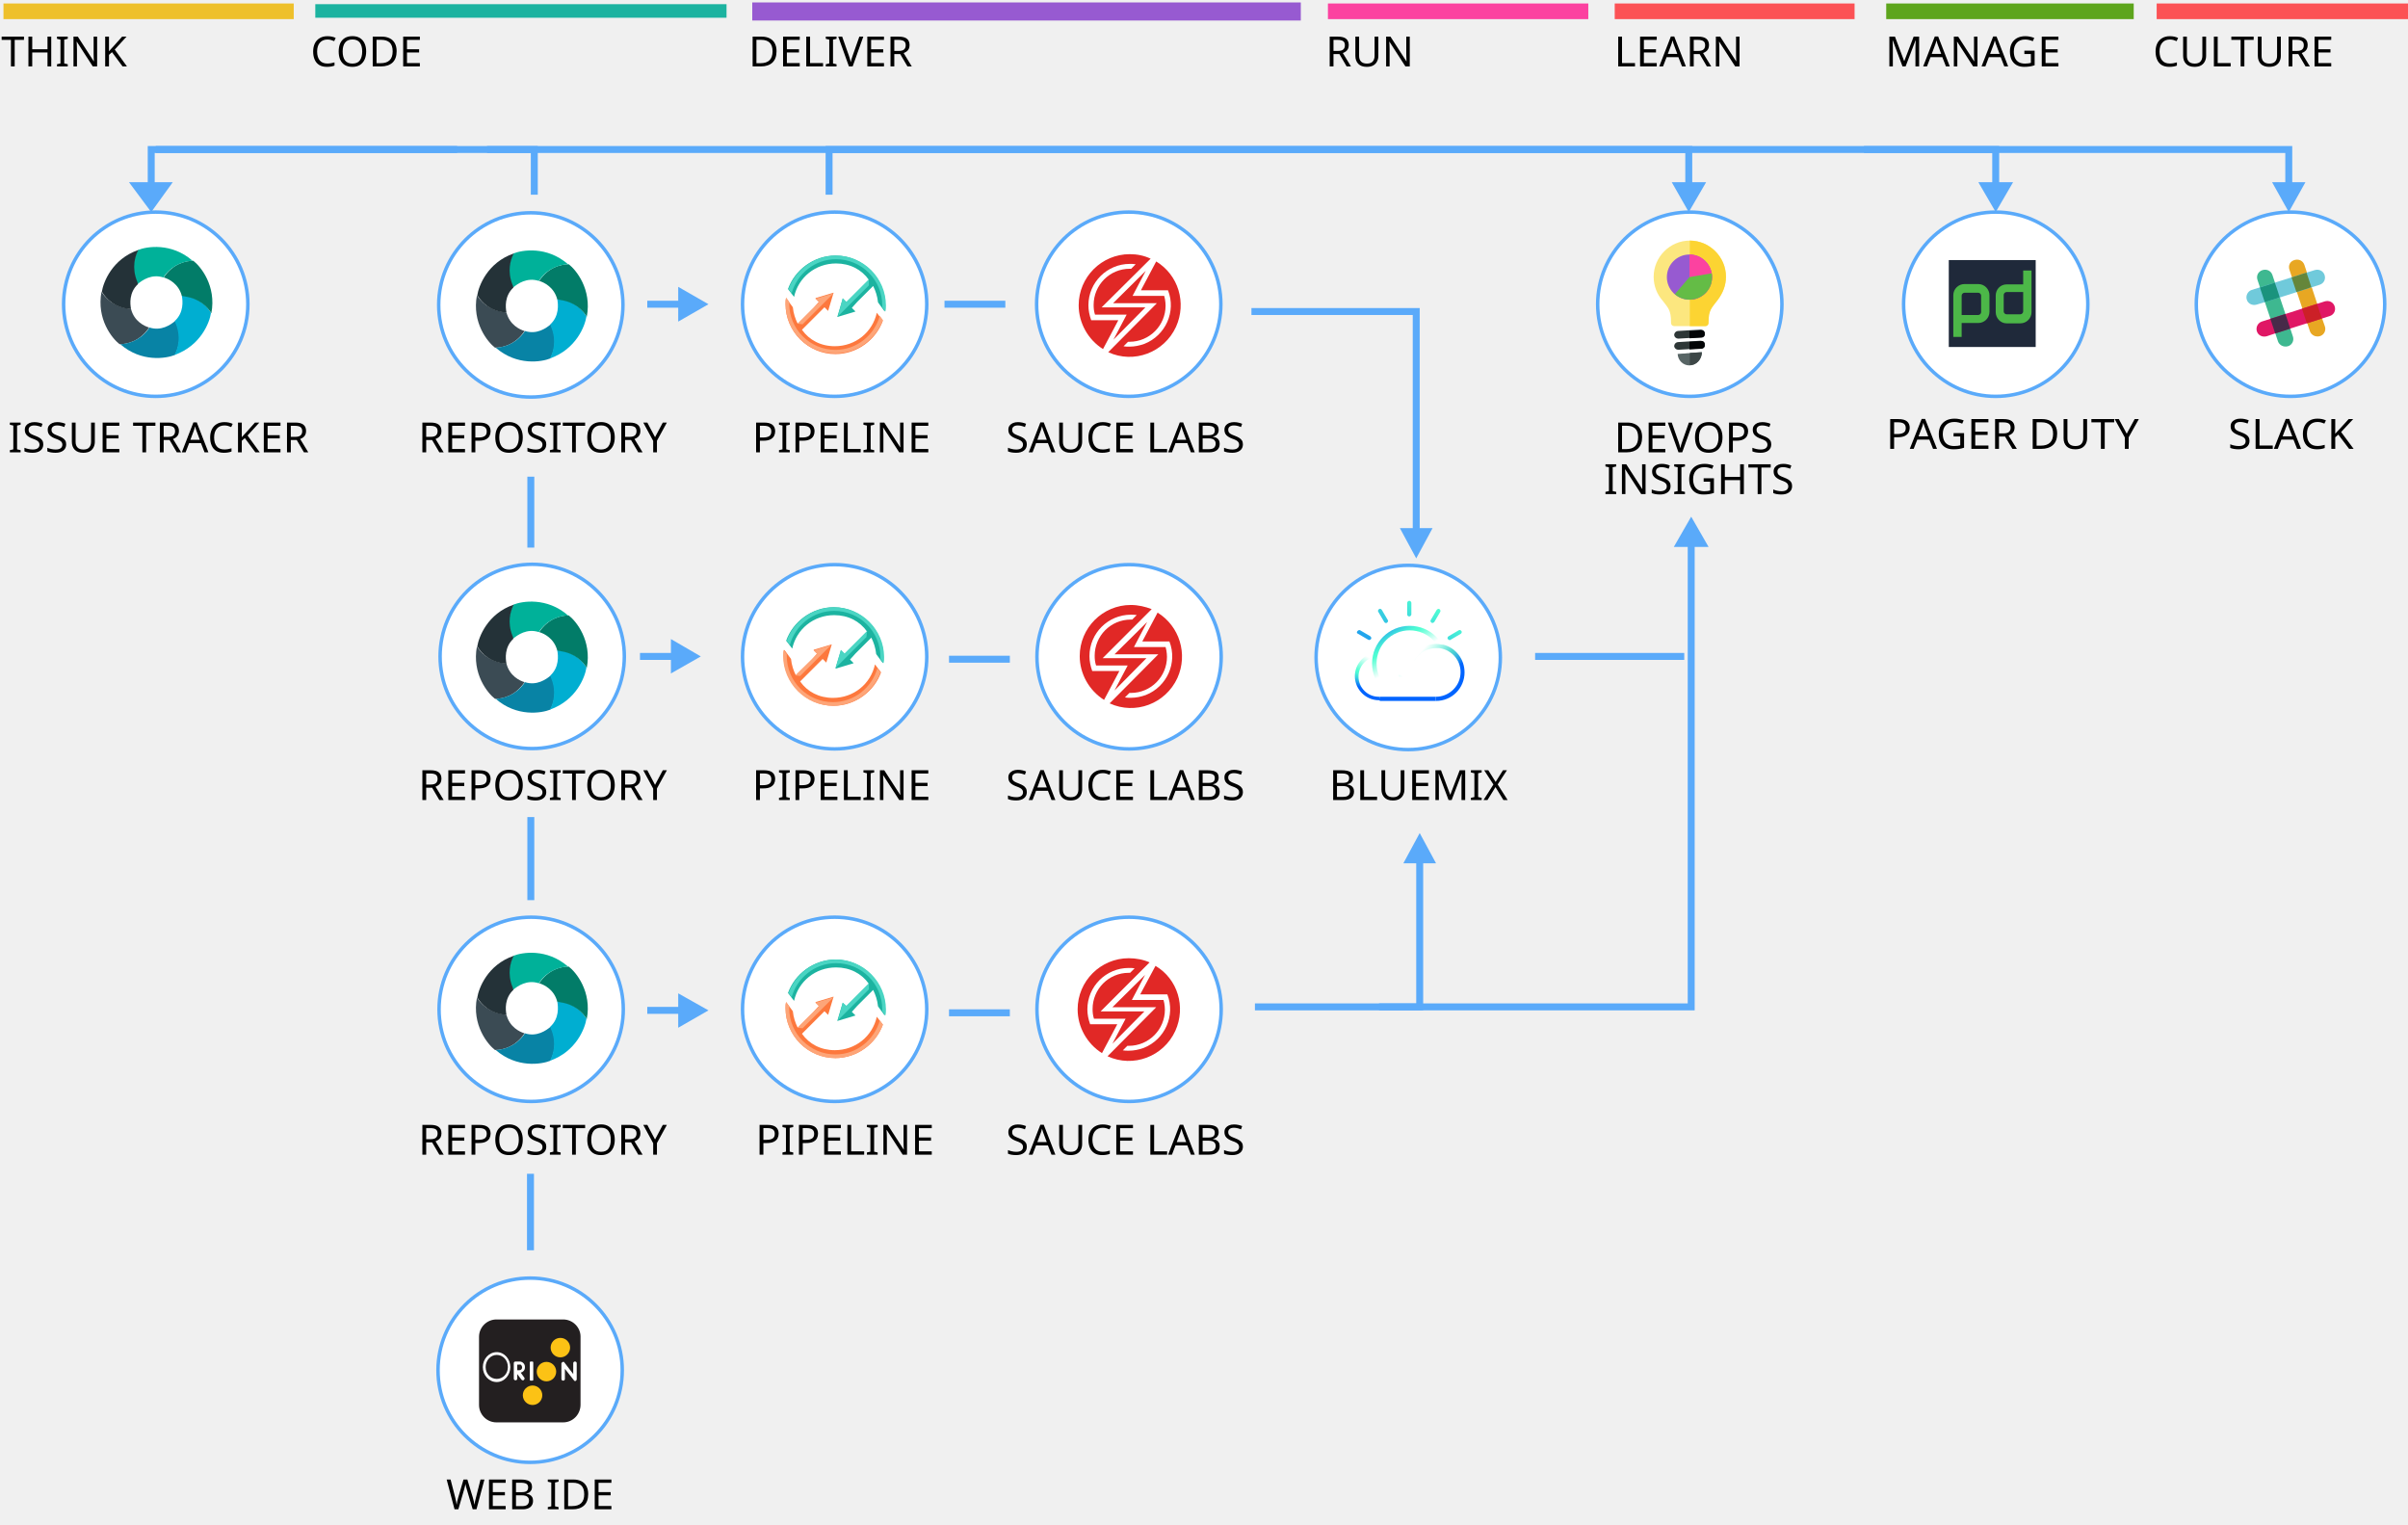
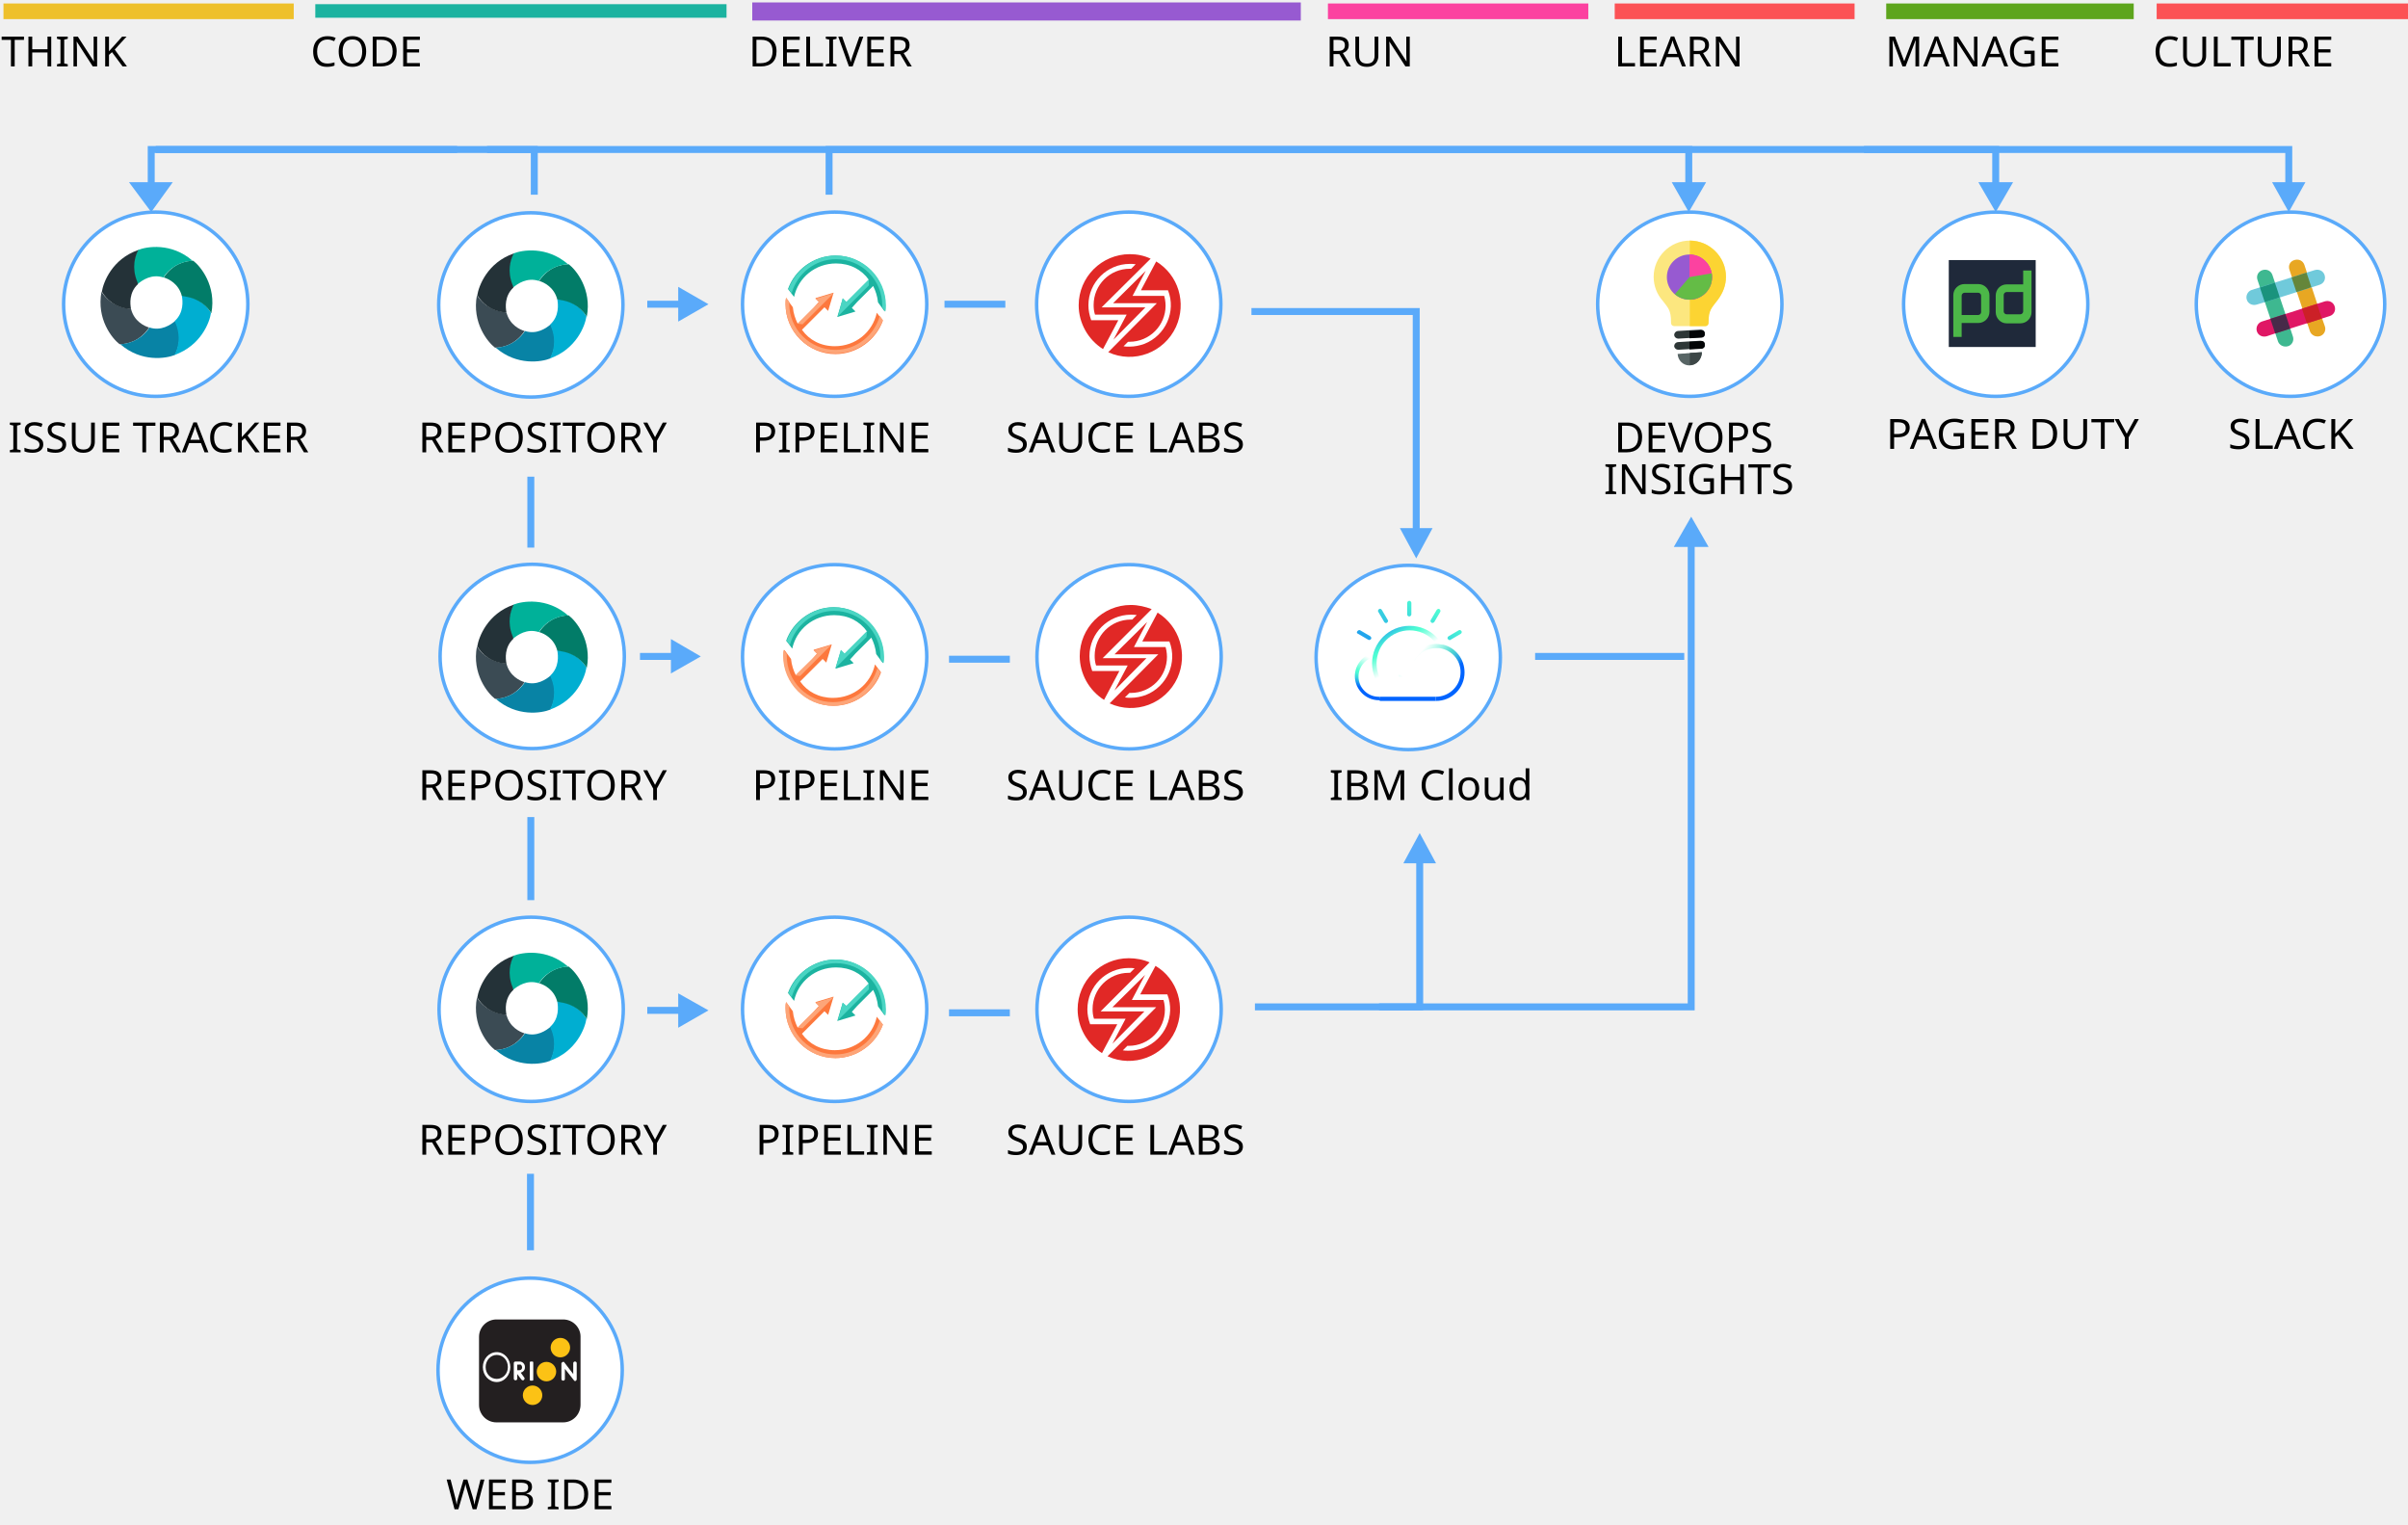
<svg xmlns="http://www.w3.org/2000/svg" version="1.1" id="Layer_1" x="0px" y="0px" viewBox="120 536.2 692.7 438.6" style="enable-background:new 120 536.2 692.7 438.6;" xml:space="preserve">
  <style type="text/css">
	.st0{fill:none;}
	.st1{fill:#FFFFFF;stroke:#5AAAFA;stroke-miterlimit:10;}
	.st2{fill:#231F20;}
	.st3{fill:#FCC215;}
	.st4{fill:#FFFFFF;}
	.st5{fill:#EEC02B;}
	.st6{fill:#1CB3A0;}
	.st7{fill:#975AD1;}
	.st8{fill:#FC42A0;}
	.st9{fill:none;stroke:#5AAAFA;stroke-width:2;stroke-miterlimit:10;}
	.st10{fill:#5AAAFA;}
	.st11{fill:#FD783D;}
	.st12{fill:#FDA578;}
	.st13{fill:#4AD5C3;}
	.st14{fill:#5DA51C;}
	.st15{fill:#FC5255;}
	.st16{fill:#E12826;}
	.st17{fill:#E8A723;}
	.st18{fill:#3EB890;}
	.st19{fill:#E01765;}
	.st20{fill:#472A49;}
	.st21{fill:#CC2027;}
	.st22{fill:#70CADB;}
	.st23{fill:#1A937D;}
	.st24{fill:#65863A;}
	.st25{fill:#1F293A;}
	.st26{fill:#4CB748;}
	.st27{fill:#2E3737;}
	.st28{fill:#586565;}
	.st29{fill:#FCE77F;}
	.st30{fill:#FCD432;}
	.st31{fill:#030506;}
	.st32{fill:#3D4747;}
	.st33{fill:#64BC46;}
	.st34{font-family:'Arial-BoldMT';}
	.st35{font-size:12px;}
	.st36{fill:#3B4B54;}
	.st37{fill:#0883A5;}
	.st38{fill:#00AED1;}
	.st39{fill:#027C68;}
	.st40{fill:#00B199;}
	.st41{fill:#243238;}
	.st42{fill:url(#SVGID_1_);}
	.st43{fill:url(#SVGID_2_);}
	.st44{fill:#0064FF;}
	.st45{fill:url(#SVGID_3_);}
	.st46{fill:url(#SVGID_4_);}
	.st47{fill:url(#SVGID_5_);}
	.st48{fill:url(#SVGID_6_);}
	.st49{fill:url(#SVGID_7_);}
	.st50{fill:url(#SVGID_8_);}
</style>
  <g>
    <rect id="canvas_background" x="120" y="536.2" class="st0" width="582" height="402" />
  </g>
  <g id="svg_1">
    <circle id="svg_2" class="st1" cx="272.5" cy="930.3" r="26.5" />
    <path id="XMLID_17_" class="st2" d="M282,945.3h-19.2c-2.8,0-5-2.3-5-5v-19.6c0-2.8,2.3-5,5-5H282c2.8,0,5,2.3,5,4.9v19.6   C287,943,284.8,945.3,282,945.3z" />
    <circle id="XMLID_16_" class="st3" cx="281.2" cy="923.8" r="2.8" />
    <circle id="XMLID_15_" class="st3" cx="277.2" cy="930.7" r="2.8" />
    <circle id="XMLID_14_" class="st3" cx="273.2" cy="937.5" r="2.8" />
    <path id="XMLID_13_" class="st4" d="M273.1,933.3h-0.4c-0.2,0-0.3-0.1-0.3-0.3v-4.9c0-0.2,0.1-0.3,0.3-0.3h0.4   c0.2,0,0.3,0.1,0.3,0.3v4.8C273.5,933.1,273.3,933.3,273.1,933.3z" />
    <path id="XMLID_3_" class="st4" d="M285.4,927.8L285.4,927.8c-0.3,0-0.5,0.2-0.5,0.5v3.1l-2.6-3.4l0,0l-0.1-0.1l0,0h-0.1H282l0,0   l0,0h-0.1l0,0c-0.2,0.1-0.3,0.2-0.4,0.4c0,0,0,0,0,0.1l0,0v4.4c0,0.3,0.2,0.5,0.5,0.5l0,0c0.3,0,0.5-0.2,0.5-0.5v-2.9l2.6,3.3   c0.1,0.1,0.1,0.1,0.2,0.2l0,0h0.1l0,0l0,0h0.1l0,0c0.2,0,0.4-0.3,0.4-0.5v-4.6C285.9,928,285.7,927.8,285.4,927.8L285.4,927.8z" />
    <path id="XMLID_9_" class="st4" d="M262.9,925.1c-2.2,0-4,1.9-4,4.3s1.8,4.3,4,4.3s3.9-2,3.9-4.3S265.1,925.1,262.9,925.1z    M262.9,932.8c-1.8,0-3.2-1.5-3.2-3.4s1.4-3.5,3.2-3.5s3.2,1.5,3.2,3.5S264.6,932.8,262.9,932.8z" />
    <path id="XMLID_8_" class="st4" d="M271,929.5v-0.2c0-0.8-0.7-1.5-1.5-1.5h-0.1h-1.1l0,0c-0.3,0-0.5,0.2-0.5,0.5v4.4   c0,0.3,0.2,0.5,0.5,0.5l0,0c0.3,0,0.5-0.2,0.5-0.5v-1.3l1.2,1.6c0.2,0.2,0.5,0.3,0.7,0.1l0,0c0.2-0.2,0.3-0.5,0.1-0.7l-1-1.4   C270.5,930.8,271,930.3,271,929.5L271,929.5z M270.2,929.5c0,0.4-0.3,0.8-0.8,0.8h-0.6l0,0v-1.6h0.6   C269.8,928.5,270.2,929,270.2,929.5L270.2,929.5L270.2,929.5z" />
  </g>
  <circle id="svg_3" class="st1" cx="164.8" cy="623.7" r="26.5" />
  <circle id="svg_4" class="st1" cx="272.7" cy="623.9" r="26.5" />
  <circle id="svg_5" class="st1" cx="273.1" cy="725" r="26.5" />
  <circle id="svg_6" class="st1" cx="272.8" cy="826.5" r="26.5" />
  <rect id="svg_7" x="121" y="537.2" class="st5" width="83.5" height="4.5" />
  <rect id="svg_8" x="210.7" y="537.4" class="st6" width="118.3" height="3.9" />
  <rect id="svg_9" x="336.4" y="536.9" class="st7" width="157.8" height="5.2" />
  <rect id="svg_10" x="502" y="537.2" class="st8" width="74.9" height="4.5" />
  <circle id="svg_11" class="st1" cx="360.1" cy="623.7" r="26.5" />
  <line id="svg_12" class="st9" x1="164.8" y1="579.2" x2="251.5" y2="579.2" />
  <g id="svg_13">
    <g id="svg_14">
      <polyline id="svg_15" class="st9" points="163.5,590 163.5,579.2 273.7,579.2 273.7,592.2   " />
      <g id="svg_16">
        <polygon id="svg_17" class="st10" points="169.7,588.6 163.5,597.2 157.1,588.6    " />
      </g>
    </g>
  </g>
  <line id="svg_18" class="st9" x1="272.7" y1="693.7" x2="272.7" y2="673.3" />
  <g id="svg_19">
    <g id="svg_20">
      <line id="svg_21" class="st9" x1="316.6" y1="623.7" x2="306.2" y2="623.7" />
      <g id="svg_22">
        <polygon id="svg_23" class="st10" points="315.1,618.7 323.8,623.7 315.1,628.7    " />
      </g>
    </g>
  </g>
  <line id="svg_24" class="st9" x1="409.2" y1="623.7" x2="391.7" y2="623.7" />
  <g id="svg_105">
    <circle id="svg_106" class="st1" cx="525.1" cy="725.3" r="26.5" />
  </g>
  <g id="svg_107">
    <g id="g3-2" transform="scale(1.75) ">
      <g id="svg_108">
        <path id="svg_109" class="st11" d="M212.7,357.8c-0.7,3.2-3.5,5.5-6.9,5.5c-2.3,0-4.2-1-5.4-2.7l3.7-3.7l0.4,0.4l-0.4-0.4l0,0     l0.6,0.6l0.9-3l-3,0.9l0.6,0.6l-0.9,1l-2.6,2.6c-0.4-0.8-0.7-1.7-0.8-2.7l-1.1-1.5c-0.1,0.3-0.1,0.6-0.1,1c0,4.5,3.7,8.2,8.2,8.2     c3.6,0,6.7-2.4,7.8-5.5L212.7,357.8L212.7,357.8z" />
        <polyline id="svg_110" class="st12" points="199.7,359.6 203.2,356.1 202.6,355.5 205.6,354.6 200.5,359.7    " />
      </g>
      <g id="svg_111">
        <path id="svg_112" class="st12" d="M205.9,364.5c3.6,0,6.7-2.4,7.8-5.5l-0.5-0.7c-0.9,3.2-3.8,5.6-7.3,5.6     c-4.2,0-7.6-3.4-7.6-7.6c0-0.1,0-0.2,0-0.3l-0.5-0.7c-0.1,0.3-0.1,0.6-0.1,1C197.7,360.9,201.3,364.5,205.9,364.5z" />
        <line id="svg_113" class="st0" x1="199.7" y1="359.6" x2="200.4" y2="359.9" />
      </g>
    </g>
    <g id="g3-2_1_" transform="scale(1.75) ">
      <g id="svg_114">
        <path id="svg_115" class="st6" d="M199.1,355.2c0.7-3.2,3.5-5.5,6.9-5.5c2.3,0,4.2,1,5.4,2.7l-3.7,3.7l-0.4-0.4l0.4,0.4l0,0     l-0.6-0.6l-0.9,3l3-0.9l-0.6-0.6l0.9-1l2.6-2.6c0.4,0.8,0.7,1.7,0.8,2.7l1.1,1.5c0.1-0.3,0.1-0.6,0.1-1c0-4.5-3.7-8.2-8.2-8.2     c-3.6,0-6.7,2.4-7.8,5.5L199.1,355.2L199.1,355.2z" />
        <polyline id="svg_116" class="st13" points="211.4,352.3 207.7,356 207.1,355.4 206.3,358.4 211.4,353.3    " />
      </g>
      <g id="svg_117">
        <path id="svg_118" class="st13" d="M206,348.4c-3.6,0-6.7,2.4-7.8,5.5l0.5,0.7c0.9-3.2,3.8-5.6,7.3-5.6c4.2,0,7.6,3.4,7.6,7.6     c0,0.1,0,0.2,0,0.3l0.5,0.7c0.1-0.3,0.1-0.6,0.1-1C214.2,352.1,210.5,348.4,206,348.4L206,348.4z" />
        <line id="svg_119" class="st0" x1="212.2" y1="353.3" x2="211.5" y2="353" />
      </g>
    </g>
  </g>
  <rect id="svg_120" x="662.6" y="537.2" class="st14" width="71.2" height="4.5" />
  <rect id="svg_121" x="740.4" y="537.2" class="st15" width="72.3" height="4.5" />
  <g id="svg_137">
    <circle id="svg_138" class="st1" cx="444.7" cy="623.7" r="26.5" />
    <g id="svg_139">
      <path id="svg_140" class="st16" d="M445,609.3c-8.1,0-14.7,6.6-14.7,14.7c0,5.1,2.7,9.9,7,12.6l4.4-8.3h-7.8    c-0.5-1.4-0.8-2.8-0.8-4.3c0-6.6,5.4-11.9,11.9-11.9c0.6,0,1.1,0,1.7,0.1l-1.3,1.3c-0.1,0-0.2,0-0.4,0c-5.8,0-10.4,4.7-10.4,10.4    c0,1,0.1,1.9,0.4,2.8h9.1l-3.8,7.2l9.2-9.3h-12.6l14.1-14C449.1,609.7,447.1,609.3,445,609.3" />
      <path id="svg_141" class="st16" d="M452.6,611.4l-4.4,8.3h7.8c2.4,6.1-0.7,13-6.8,15.4c-1.4,0.5-2.8,0.8-4.3,0.8    c-0.6,0-1.2,0-1.7-0.1l1.3-1.3c0.1,0,0.3,0,0.4,0c5.8,0,10.4-4.7,10.4-10.4c0,0,0-1.5-0.4-2.8h-9.1l3.8-7.2l-9.4,9.3h12.6    l-14,14.1c7.4,3.4,16.1,0.1,19.5-7.3C461.4,623.3,459,615.3,452.6,611.4L452.6,611.4z" />
    </g>
  </g>
  <g id="svg_142">
    <ellipse id="svg_143" class="st1" cx="778.9" cy="623.7" rx="27.1" ry="26.5" />
    <g id="XMLID_4_">
      <g id="XMLID_6_">
        <path id="XMLID_21_" class="st17" d="M782.9,612.4c-0.4-1.2-1.6-1.8-2.9-1.4c-1.3,0.4-1.8,1.6-1.4,2.8l5.9,17.7     c0.4,1.1,1.6,1.7,2.8,1.4s1.9-1.6,1.5-2.8C788.7,630.1,782.9,612.4,782.9,612.4z" />
        <path id="XMLID_20_" class="st18" d="M773.7,615.3c-0.4-1.2-1.6-1.8-2.9-1.4c-1.2,0.4-1.8,1.6-1.4,2.8l5.9,17.7     c0.4,1.1,1.6,1.7,2.8,1.4c1.2-0.3,1.9-1.6,1.5-2.8L773.7,615.3z" />
        <path id="XMLID_19_" class="st19" d="M790.2,627.1c1.2-0.4,1.8-1.6,1.4-2.8c-0.4-1.2-1.6-1.8-2.9-1.4l-18.1,5.8     c-1.1,0.4-1.7,1.6-1.4,2.7c0.3,1.2,1.6,1.9,2.9,1.5C772.1,632.8,790.2,627.1,790.2,627.1z" />
        <path id="XMLID_18_" class="st20" d="M774.5,632.1c1.2-0.4,2.8-0.8,4.3-1.4c-0.4-1.2-0.8-2.7-1.4-4.2l-4.3,1.4L774.5,632.1z" />
        <path id="XMLID_12_" class="st21" d="M783.6,629.2c1.6-0.5,3.2-1,4.3-1.4c-0.4-1.2-0.8-2.7-1.4-4.2l-4.3,1.4L783.6,629.2z" />
        <path id="XMLID_11_" class="st22" d="M787.3,618.1c1.2-0.4,1.8-1.6,1.4-2.8c-0.4-1.2-1.6-1.8-2.9-1.4l-18.1,5.7     c-1.1,0.4-1.7,1.6-1.4,2.7c0.3,1.2,1.6,1.9,2.9,1.5C769.2,623.9,787.3,618.1,787.3,618.1z" />
        <path id="XMLID_10_" class="st23" d="M771.5,623.1c1.2-0.4,2.8-0.8,4.3-1.4c-0.5-1.6-1-3.1-1.4-4.2l-4.3,1.4L771.5,623.1z" />
        <path id="XMLID_7_" class="st24" d="M780.6,620.2c1.6-0.5,3.2-1,4.3-1.4c-0.5-1.6-1-3.1-1.4-4.2l-4.3,1.4L780.6,620.2z" />
      </g>
    </g>
  </g>
  <circle id="svg_144" class="st1" cx="360.1" cy="725.1" r="26.5" />
  <g id="svg_145">
    <circle id="svg_146" class="st1" cx="444.8" cy="725.1" r="26.5" />
  </g>
  <circle id="svg_147" class="st1" cx="360.1" cy="826.5" r="26.5" />
  <g id="svg_148">
    <circle id="svg_149" class="st1" cx="444.8" cy="826.5" r="26.5" />
    <g id="svg_150">
      <path id="svg_151" class="st16" d="M444.7,811.8c-8.1,0-14.7,6.6-14.7,14.7c0,5.1,2.7,9.9,7,12.6l4.4-8.3h-7.8    c-0.5-1.4-0.8-2.8-0.8-4.3c0-6.6,5.4-11.9,11.9-11.9c0.6,0,1.1,0,1.7,0.1l-1.3,1.3c-0.1,0-0.2,0-0.4,0c-5.8,0-10.4,4.7-10.4,10.4    c0,1,0.1,1.9,0.4,2.8h9.1l-3.8,7.2l9.2-9.3h-12.6l14.1-14.1C448.9,812.2,446.8,811.8,444.7,811.8" />
      <path id="svg_152" class="st16" d="M452.4,814l-4.4,8.2h7.8c2.4,6.1-0.7,13-6.8,15.4c-1.4,0.5-2.8,0.8-4.3,0.8    c-0.6,0-1.2,0-1.7-0.1l1.3-1.3c0.1,0,0.3,0,0.4,0c5.8,0,10.4-4.7,10.4-10.4c0,0,0-1.5-0.4-2.8h-9.1l3.8-7.2l-9.4,9.3h12.6    l-14,14.1c7.4,3.4,16.1,0.1,19.5-7.3C461.2,825.8,458.8,817.8,452.4,814L452.4,814z" />
    </g>
  </g>
  <line id="svg_171" class="st9" x1="272.7" y1="795.1" x2="272.7" y2="771.2" />
  <line id="svg_182" class="st9" x1="272.6" y1="895.8" x2="272.6" y2="873.8" />
  <path id="svg_192_2_" class="st9" d="M656.2,592.2" />
  <polyline id="svg_192_1_" class="st9" points="694.1,590 694.1,579.2 656.2,579.2 " />
  <g id="svg_193">
    <polygon id="svg_194" class="st10" points="699.1,588.6 694.1,597.2 689.1,588.6  " />
  </g>
  <g id="svg_196">
    <polyline id="svg_197" class="st9" points="778.4,590 778.4,579.2 358.5,579.2 358.5,592.2  " />
    <g id="svg_198">
      <polygon id="svg_199" class="st10" points="783.2,588.6 778.4,597.2 773.6,588.6   " />
    </g>
  </g>
  <g id="svg_200">
    <g id="svg_201">
      <polyline id="svg_202" class="st9" points="527.4,689.5 527.4,625.8 480,625.8   " />
      <g id="svg_203">
        <polygon id="svg_204" class="st10" points="532.1,688.1 527.4,696.8 522.7,688.1    " />
      </g>
    </g>
  </g>
  <g id="svg_205">
    <g id="svg_206">
      <polyline id="svg_207" class="st9" points="528.4,783 528.4,825.8 481,825.8   " />
      <g id="svg_208">
        <polygon id="svg_209" class="st10" points="523.7,784.5 528.4,775.8 533.1,784.5    " />
      </g>
    </g>
  </g>
  <g id="svg_210">
    <g id="svg_211">
      <line id="svg_212" class="st9" x1="314.4" y1="725" x2="304.1" y2="725" />
      <g id="svg_213">
        <polygon id="svg_214" class="st10" points="313,720 321.6,725 313,729.9    " />
      </g>
    </g>
  </g>
  <g id="svg_215">
    <g id="svg_216">
      <line id="svg_217" class="st9" x1="316.6" y1="826.8" x2="306.2" y2="826.8" />
      <g id="svg_218">
        <polygon id="svg_219" class="st10" points="315.1,821.9 323.8,826.8 315.1,831.8    " />
      </g>
    </g>
  </g>
  <g id="svg_220">
    <g id="g3-2_3_" transform="scale(1.75) ">
      <g id="svg_221">
        <path id="svg_222" class="st11" d="M212.4,415.6c-0.7,3.2-3.5,5.5-6.9,5.5c-2.3,0-4.2-1-5.4-2.7l3.7-3.7l0.4,0.4l-0.4-0.4l0,0     l0.6,0.6l0.9-3l-3,0.9l0.6,0.6l-0.9,1l-2.6,2.6c-0.4-0.8-0.7-1.7-0.8-2.7l-1.1-1.5c-0.1,0.3-0.1,0.6-0.1,1c0,4.5,3.7,8.2,8.2,8.2     c3.6,0,6.7-2.4,7.8-5.5L212.4,415.6L212.4,415.6z" />
        <polyline id="svg_223" class="st12" points="199.3,417.4 202.9,413.9 202.3,413.3 205.2,412.4 200.1,417.5    " />
      </g>
      <g id="svg_224">
        <path id="svg_225" class="st12" d="M205.5,422.4c3.6,0,6.7-2.4,7.8-5.5l-0.5-0.7c-0.9,3.2-3.8,5.6-7.3,5.6     c-4.2,0-7.6-3.4-7.6-7.6c0-0.1,0-0.2,0-0.3l-0.5-0.7c-0.1,0.3-0.1,0.6-0.1,1C197.3,418.7,201,422.4,205.5,422.4L205.5,422.4z" />
        <line id="svg_226" class="st0" x1="199.4" y1="417.4" x2="200" y2="417.7" />
      </g>
    </g>
    <g id="g3-2_2_" transform="scale(1.75) ">
      <g id="svg_227">
        <path id="svg_228" class="st6" d="M198.8,413c0.7-3.2,3.5-5.5,6.9-5.5c2.3,0,4.2,1,5.4,2.7l-3.7,3.7l-0.4-0.4l0.4,0.4l0,0     l-0.6-0.6l-0.9,3l3-0.9l-0.6-0.6l0.9-1l2.6-2.6c0.4,0.8,0.7,1.7,0.8,2.7l1.1,1.5c0.1-0.3,0.1-0.6,0.1-1c0-4.5-3.7-8.2-8.2-8.2     c-3.6,0-6.7,2.4-7.8,5.5L198.8,413L198.8,413z" />
        <polyline id="svg_229" class="st13" points="211.1,410.1 207.4,413.8 206.8,413.2 205.9,416.2 211,411.1    " />
      </g>
      <g id="svg_230">
        <path id="svg_231" class="st13" d="M205.7,406.2c-3.6,0-6.7,2.4-7.8,5.5l0.5,0.7c0.9-3.2,3.8-5.6,7.3-5.6c4.2,0,7.6,3.4,7.6,7.6     c0,0.1,0,0.2,0,0.3l0.5,0.7c0.1-0.3,0.1-0.6,0.1-1C213.9,409.9,210.2,406.2,205.7,406.2L205.7,406.2z" />
        <line id="svg_232" class="st0" x1="211.8" y1="411.1" x2="211.1" y2="410.8" />
      </g>
    </g>
  </g>
  <g id="svg_233">
    <g id="g3-2_5_" transform="scale(1.75) ">
      <g id="svg_234">
        <path id="svg_235" class="st11" d="M212.7,473.5c-0.7,3.2-3.5,5.5-6.9,5.5c-2.3,0-4.2-1-5.4-2.7l3.7-3.7l0.4,0.4l-0.4-0.4l0,0     l0.6,0.6l0.9-3l-3,0.9l0.6,0.6l-0.9,1l-2.6,2.6c-0.4-0.8-0.7-1.7-0.8-2.7l-1.1-1.5c-0.1,0.3-0.1,0.6-0.1,1c0,4.5,3.7,8.2,8.2,8.2     c3.6,0,6.7-2.4,7.8-5.5L212.7,473.5L212.7,473.5z" />
        <polyline id="svg_236" class="st12" points="199.7,475.3 203.2,471.8 202.6,471.2 205.6,470.3 200.5,475.4    " />
      </g>
      <g id="svg_237">
        <path id="svg_238" class="st12" d="M205.9,480.3c3.6,0,6.7-2.4,7.8-5.5l-0.5-0.7c-0.9,3.2-3.8,5.6-7.3,5.6     c-4.2,0-7.6-3.4-7.6-7.6c0-0.1,0-0.2,0-0.3l-0.5-0.7c-0.1,0.3-0.1,0.6-0.1,1C197.7,476.6,201.3,480.3,205.9,480.3z" />
        <line id="svg_239" class="st0" x1="199.7" y1="475.4" x2="200.4" y2="475.7" />
      </g>
    </g>
    <g id="g3-2_4_" transform="scale(1.75) ">
      <g id="svg_240">
        <path id="svg_241" class="st6" d="M199.1,470.9c0.7-3.2,3.5-5.5,6.9-5.5c2.3,0,4.2,1,5.4,2.7l-3.7,3.7l-0.4-0.4l0.4,0.4l0,0     l-0.6-0.6l-0.9,3l3-0.9l-0.6-0.6l0.9-1l2.6-2.6c0.4,0.8,0.7,1.7,0.8,2.7l1.1,1.5c0.1-0.3,0.1-0.6,0.1-1c0-4.5-3.7-8.2-8.2-8.2     c-3.6,0-6.7,2.4-7.8,5.5L199.1,470.9L199.1,470.9z" />
        <polyline id="svg_242" class="st13" points="211.4,468 207.7,471.7 207.1,471.2 206.3,474.1 211.4,469    " />
      </g>
      <g id="svg_243">
        <path id="svg_244" class="st13" d="M206,464.1c-3.6,0-6.7,2.4-7.8,5.5l0.5,0.7c0.9-3.2,3.8-5.6,7.3-5.6c4.2,0,7.6,3.4,7.6,7.6     c0,0.1,0,0.2,0,0.3l0.5,0.7c0.1-0.3,0.1-0.6,0.1-1C214.2,467.8,210.5,464.1,206,464.1L206,464.1z" />
        <line id="svg_245" class="st0" x1="212.2" y1="469.1" x2="211.5" y2="468.8" />
      </g>
    </g>
  </g>
  <g id="svg_246">
    <path id="svg_247" class="st16" d="M445.3,710.2c-8.1,0-14.7,6.6-14.7,14.7c0,5.1,2.7,9.9,7,12.6l4.4-8.3h-7.8   c-0.5-1.4-0.8-2.8-0.8-4.3c0-6.6,5.4-11.9,11.9-11.9c0.6,0,1.1,0,1.7,0.1l-1.3,1.3c-0.1,0-0.2,0-0.4,0c-5.8,0-10.4,4.7-10.4,10.4   c0,1,0.1,1.9,0.4,2.8h9.1l-3.8,7.2l9.2-9.3h-12.6l14.1-14.1C449.5,710.7,447.4,710.2,445.3,710.2" />
    <path id="svg_248" class="st16" d="M453,712.4l-4.4,8.3h7.8c2.4,6.1-0.7,13-6.8,15.4c-1.4,0.5-2.8,0.8-4.3,0.8   c-0.6,0-1.2,0-1.7-0.1l1.3-1.3c0.1,0,0.3,0,0.4,0c5.8,0,10.4-4.7,10.4-10.4c0,0,0-1.5-0.4-2.8h-9.1l3.8-7.2l-9.4,9.3h12.6l-14,14.1   c7.4,3.4,16.1,0.1,19.5-7.3C461.8,724.3,459.3,716.3,453,712.4L453,712.4z" />
  </g>
  <g id="svg_279">
    <circle id="svg_280" class="st1" cx="694.1" cy="623.7" r="26.5" />
    <g id="svg_281">
      <rect id="XMLID_1_" x="680.6" y="611" class="st25" width="25" height="25" />
      <path id="XMLID_5_" class="st26" d="M702,614v4h-0.8h-2h-2c-1.7,0-3.1,1.4-3.1,3.2v4.8c0,1.7,1.4,3.2,3.1,3.2h4    c1.7,0,3.2-1.4,3.2-3.2v-1.5v-3.4V614H702z M702,621.1v1.6v3.1c0,0.4-0.4,0.8-0.8,0.8h-4c-0.4,0-0.8-0.4-0.8-0.8V621    c0-0.4,0.4-0.8,0.8-0.8h2h2h0.8V621.1L702,621.1z" />
      <path id="XMLID_2_" class="st26" d="M684.3,633.1v-4h0.8h2h2c1.7,0,3.2-1.4,3.2-3.2v-4.8c0-1.7-1.4-3.2-3.2-3.2h-4    c-1.7,0-3.2,1.4-3.2,3.2v1.5v3.4v7.1H684.3L684.3,633.1z M684.3,626v-1.7v-3.1c0-0.4,0.4-0.8,0.8-0.8h4c0.4,0,0.8,0.4,0.8,0.8v4.8    c0,0.4-0.4,0.8-0.8,0.8h-2h-2h-0.8C684.3,626.8,684.3,626,684.3,626z" />
    </g>
  </g>
  <line id="svg_298" class="st9" x1="410.5" y1="725.8" x2="393" y2="725.8" />
  <line id="svg_299" class="st9" x1="410.5" y1="827.5" x2="393" y2="827.5" />
  <rect id="svg_318" x="584.5" y="537.2" class="st15" width="69" height="4.5" />
  <circle id="svg_326" class="st1" cx="606.1" cy="623.7" r="26.5" />
  <path id="svg_342" class="st27" d="M609.4,633.2l-6.6,0.4c-0.6,0-1.1-0.4-1.2-1l0,0c0-0.6,0.4-1.1,1-1.2l6.6-0.4  c0.6,0,1.1,0.4,1.2,1l0,0C610.5,632.7,610,633.2,609.4,633.2z" />
  <path id="svg_343" class="st27" d="M609.4,636.4l-6.6,0.4c-0.6,0-1.1-0.4-1.2-1l0,0c0-0.6,0.4-1.1,1-1.2l6.6-0.4  c0.6,0,1.1,0.4,1.2,1l0,0C610.5,635.9,610,636.4,609.4,636.4z" />
  <g id="svg_344">
    <path id="svg_345" class="st28" d="M602.6,638L602.6,638c0.1,1.9,1.6,3.3,3.4,3.3c1.9,0,3.5-1.7,3.5-3.7c0,0,0,0,0-0.1   C609.5,637.5,602.6,638,602.6,638z" />
  </g>
  <g id="svg_346">
    <path id="svg_347" class="st29" d="M616.5,615.8c0-5.7-4.7-10.4-10.4-10.4s-10.4,4.7-10.4,10.4c0,2.7,1,5.1,2.6,6.9   c1.6,2.1,2.4,2.7,2.4,6.2v0.2c0,0.5,0.4,0.9,0.9,0.9h8.9c0.5,0,0.9-0.4,0.9-0.9v-0.2c0-3.6,0.9-4.1,2.7-6.5l0,0   C615.6,620.5,616.5,618.3,616.5,615.8z" />
    <path id="svg_348" class="st29" d="M614.1,622.4l0.1-0.2C614.2,622.3,614.2,622.4,614.1,622.4L614.1,622.4z" />
  </g>
  <path id="svg_349" class="st30" d="M616.5,615.8c0-5.7-4.7-10.4-10.4-10.4V630h4.5c0.5,0,0.9-0.4,0.9-0.9v-0.2  c0-3.6,0.9-4.1,2.7-6.5l0,0C615.6,620.5,616.5,618.3,616.5,615.8z" />
  <path id="svg_350" class="st31" d="M610.4,635.5v-0.4c0-0.5-0.5-0.9-1-0.8l-3.4,0.2v2.2l3.6-0.2C610.1,636.4,610.5,636,610.4,635.5z  " />
  <path id="svg_351" class="st31" d="M610.4,632.3V632c0-0.5-0.5-0.9-1-0.8l-3.4,0.2v2.1l3.6-0.2C610.1,633.2,610.5,632.8,610.4,632.3  z" />
  <path id="svg_352" class="st32" d="M609.6,637.5l-3.5,0.2v3.5C608,641.3,609.6,639.5,609.6,637.5L609.6,637.5z" />
  <circle id="svg_353" class="st7" cx="606" cy="615.9" r="6.5" />
  <path id="svg_354" class="st8" d="M606,609.4v13c3.6,0,6.5-2.9,6.5-6.5C612.5,612.4,609.6,609.4,606,609.4z" />
  <path id="svg_355" class="st33" d="M611,620.1c1.3-1.5,1.7-3.5,1.4-5.3l-6.4,1.1l-4.2,4.9C604.6,623.2,608.7,622.8,611,620.1z" />
  <g id="svg_356">
    <g id="svg_357">
      <polyline id="svg_358" class="st9" points="606.5,692 606.5,825.8 516.7,825.8   " />
      <g id="svg_359">
        <polygon id="svg_360" class="st10" points="601.5,693.5 606.5,684.8 611.5,693.5    " />
      </g>
    </g>
  </g>
  <line id="svg_361" class="st9" x1="561.6" y1="725" x2="604.5" y2="725" />
  <g id="svg_363">
    <polyline id="svg_364" class="st9" points="605.8,590 605.8,579.2 260.1,579.2  " />
    <g id="svg_365">
      <polygon id="svg_366" class="st10" points="610.8,588.6 605.8,597.2 600.9,588.6   " />
    </g>
  </g>
  <line id="svg_367" class="st0" x1="262.9" y1="910.5" x2="262.9" y2="911" />
  <text id="headerSVG.think" transform="matrix(1 0 0 1 120.35 555.2999)" class="st34 st35">THINK</text>
  <text id="headerSVG.code" transform="matrix(1 0 0 1 209.35 555.2999)" class="st34 st35">CODE</text>
  <text id="headerSVG.deliver" transform="matrix(1 0 0 1 335.35 555.2999)" class="st34 st35">DELIVER</text>
  <text id="headerSVG.run" transform="matrix(1 0 0 1 501.35 555.2999)" class="st34 st35">RUN</text>
  <text id="headerSVG.learn" transform="matrix(1 0 0 1 584.35 555.2999)" class="st34 st35">LEARN</text>
  <text id="headerSVG.manage" transform="matrix(1 0 0 1 662.35 555.2999)" class="st34 st35">MANAGE</text>
  <text id="headerSVG.culture" transform="matrix(1 0 0 1 739.35 555.2999)" class="st34 st35">CULTURE</text>
  <text id="headerSVG.issueTracker" transform="matrix(1 0 0 1 122.35 666.2999)" class="st34 st35">ISSUE TRACKER</text>
  <text id="headerSVG.repository1" transform="matrix(1 0 0 1 240.35 666.2999)" class="st34 st35">REPOSITORY</text>
  <text id="headerSVG.pipeline1" transform="matrix(1 0 0 1 336.35 666.2999)" class="st34 st35">PIPELINE</text>
  <text id="headerSVG.pipeline2" transform="matrix(1 0 0 1 336.35 766.3)" class="st34 st35">PIPELINE</text>
  <text id="headerSVG.pipeline3" transform="matrix(1 0 0 1 337.35 868.3)" class="st34 st35">PIPELINE</text>
  <text id="headerSVG.saucelabs1" transform="matrix(1 0 0 1 409.35 666.2999)" class="st34 st35">SAUCE LABS</text>
  <text id="headerSVG.saucelabs2" transform="matrix(1 0 0 1 409.35 766.3)" class="st34 st35">SAUCE LABS</text>
  <text id="headerSVG.saucelabs3" transform="matrix(1 0 0 1 409.35 868.3)" class="st34 st35">SAUCE LABS</text>
-   <text id="headerSVG.bluemix" transform="matrix(1 0 0 1 502.35 766.3)" class="st34 st35">BLUEMIX</text>
+   <text id="headerSVG.ibmCloud" transform="matrix(1 0 0 1 502.35 766.3)" class="st34 st35">IBM Cloud</text>
  <text id="headerSVG.repository2" transform="matrix(1 0 0 1 240.35 766.3)" class="st34 st35">REPOSITORY</text>
  <text id="headerSVG.repository3" transform="matrix(1 0 0 1 240.35 868.3)" class="st34 st35">REPOSITORY</text>
  <text id="headerSVG.webIde" transform="matrix(1 0 0 1 248.35 970.3)" class="st34 st35">WEB IDE</text>
  <text id="headerSVG.slack" transform="matrix(1.0228 0 0 1 760.9434 665.3004)" class="st34 st35">SLACK</text>
  <text id="headerSVG.pagerDuty" transform="matrix(1.0228 0 0 1 662.5674 665.3004)" class="st34 st35">PAGER DUTY</text>
  <text id="headerSVG.devops" transform="matrix(1 0 0 1 584.35 666.2999)" class="st34 st35">DEVOPS</text>
  <text id="headerSVG.insights" transform="matrix(1 0 0 1 581.35 678.2999)" class="st34 st35">INSIGHTS</text>
  <g>
    <path class="st0" d="M157.5,624.9c-6-7.3,1.1-17,2.3-17" />
    <path class="st36" d="M157.7,625.1c-0.1,0-0.3,0-0.4-0.1c-0.1,0-0.3,0-0.6-0.1c-4.1-0.6-6.4-3-7.5-4.8c-1.5,7.9,3.1,13.5,5.2,15.1   c2.3,0,5.9-0.9,8.5-4.8C161.5,630,158.6,628.6,157.7,625.1z" />
    <path class="st37" d="M163,630.4c-0.1,0.1-0.2,0.2-0.2,0.3c-0.1,0.1-0.2,0.3-0.3,0.4c-2.5,3.2-5.8,4-7.9,4.1   c6.1,5.3,13.2,4.1,15.7,3.1c1.1-2,2.2-5.6,0.1-9.8C169.1,629.6,166.4,631.5,163,630.4z" />
    <path class="st38" d="M170.3,628.5c0.1,0.1,0.1,0.2,0.1,0.4c0.1,0.1,0.1,0.3,0.2,0.5c1.5,3.8,0.6,7-0.4,8.9   c7.6-2.7,10.1-9.4,10.5-12.1c-1.2-2-3.7-4.7-8.4-5C172.6,622.8,172.9,626.1,170.3,628.5z" />
    <path class="st39" d="M172.3,621.3c0.1,0,0.3,0,0.4,0.1c0.1,0,0.3,0,0.6,0.1c4.1,0.6,6.4,3,7.5,4.8c1.5-7.9-3.1-13.5-5.2-15.1   c-2.3,0-5.9,0.9-8.5,4.8C168.5,616.4,171.4,617.8,172.3,621.3z" />
    <path class="st40" d="M167,616c0.1-0.1,0.2-0.2,0.2-0.3c0.1-0.1,0.2-0.3,0.3-0.4c2.5-3.2,5.8-4,7.9-4.1c-6.1-5.3-13.2-4.1-15.7-3.1   c-1.1,2-2.2,5.6-0.1,9.8C160.9,616.8,163.6,614.9,167,616z" />
    <path class="st41" d="M159.7,617.9c-0.1-0.1-0.1-0.2-0.1-0.4c-0.1-0.1-0.1-0.3-0.2-0.5c-1.5-3.8-0.6-7,0.4-8.9   c-7.6,2.6-10.1,9.4-10.5,12c1.2,2,3.7,4.7,8.4,5C157.4,623.6,157.1,620.3,159.7,617.9z" />
  </g>
  <g>
    <path class="st0" d="M265.5,625.9c-6-7.3,1.1-17,2.3-17" />
    <path class="st36" d="M265.7,626.1c-0.1,0-0.3,0-0.4-0.1c-0.1,0-0.3,0-0.6-0.1c-4.1-0.6-6.4-3-7.5-4.8c-1.5,7.9,3.1,13.5,5.2,15.1   c2.3,0,5.9-0.9,8.5-4.8C269.5,631,266.6,629.6,265.7,626.1z" />
    <path class="st37" d="M271,631.4c-0.1,0.1-0.2,0.2-0.2,0.3c-0.1,0.1-0.2,0.3-0.3,0.4c-2.5,3.2-5.8,4-7.9,4.1   c6.1,5.3,13.2,4.1,15.7,3.1c1.1-2,2.2-5.6,0.1-9.8C277.1,630.6,274.4,632.5,271,631.4z" />
    <path class="st38" d="M278.3,629.5c0.1,0.1,0.1,0.2,0.1,0.4c0.1,0.1,0.1,0.3,0.2,0.5c1.5,3.8,0.6,7-0.4,8.9   c7.6-2.7,10.1-9.4,10.5-12.1c-1.2-2-3.7-4.7-8.4-5C280.6,623.8,280.9,627.1,278.3,629.5z" />
    <path class="st39" d="M280.3,622.3c0.1,0,0.3,0,0.4,0.1c0.1,0,0.3,0,0.6,0.1c4.1,0.6,6.4,3,7.5,4.8c1.5-7.9-3.1-13.5-5.2-15.1   c-2.3,0-5.9,0.9-8.5,4.8C276.5,617.4,279.4,618.8,280.3,622.3z" />
    <path class="st40" d="M275,617c0.1-0.1,0.2-0.2,0.2-0.3c0.1-0.1,0.2-0.3,0.3-0.4c2.5-3.2,5.8-4,7.9-4.1c-6.1-5.3-13.2-4.1-15.7-3.1   c-1.1,2-2.2,5.6-0.1,9.8C268.9,617.8,271.6,615.9,275,617z" />
    <path class="st41" d="M267.7,618.9c-0.1-0.1-0.1-0.2-0.1-0.4c-0.1-0.1-0.1-0.3-0.2-0.5c-1.5-3.8-0.6-7,0.4-8.9   c-7.6,2.6-10.1,9.4-10.5,12c1.2,2,3.7,4.7,8.4,5C265.4,624.6,265.1,621.3,267.7,618.9z" />
  </g>
  <g>
    <path class="st0" d="M265.5,726.9c-6-7.3,1.1-17,2.3-17" />
    <path class="st36" d="M265.7,727.1c-0.1,0-0.3,0-0.4-0.1c-0.1,0-0.3,0-0.6-0.1c-4.1-0.6-6.4-3-7.5-4.8c-1.5,7.9,3.1,13.5,5.2,15.1   c2.3,0,5.9-0.9,8.5-4.8C269.5,732,266.6,730.6,265.7,727.1z" />
    <path class="st37" d="M271,732.4c-0.1,0.1-0.2,0.2-0.2,0.3c-0.1,0.1-0.2,0.3-0.3,0.4c-2.5,3.2-5.8,4-7.9,4.1   c6.1,5.3,13.2,4.1,15.7,3.1c1.1-2,2.2-5.6,0.1-9.8C277.1,731.6,274.4,733.5,271,732.4z" />
    <path class="st38" d="M278.3,730.5c0.1,0.1,0.1,0.2,0.1,0.4c0.1,0.1,0.1,0.3,0.2,0.5c1.5,3.8,0.6,7-0.4,8.9   c7.6-2.7,10.1-9.4,10.5-12.1c-1.2-2-3.7-4.7-8.4-5C280.6,724.8,280.9,728.1,278.3,730.5z" />
    <path class="st39" d="M280.3,723.3c0.1,0,0.3,0,0.4,0.1c0.1,0,0.3,0,0.6,0.1c4.1,0.6,6.4,3,7.5,4.8c1.5-7.9-3.1-13.5-5.2-15.1   c-2.3,0-5.9,0.9-8.5,4.8C276.5,718.4,279.4,719.8,280.3,723.3z" />
    <path class="st40" d="M275,718c0.1-0.1,0.2-0.2,0.2-0.3c0.1-0.1,0.2-0.3,0.3-0.4c2.5-3.2,5.8-4,7.9-4.1c-6.1-5.3-13.2-4.1-15.7-3.1   c-1.1,2-2.2,5.6-0.1,9.8C268.9,718.8,271.6,716.9,275,718z" />
    <path class="st41" d="M267.7,719.9c-0.1-0.1-0.1-0.2-0.1-0.4c-0.1-0.1-0.1-0.3-0.2-0.5c-1.5-3.8-0.6-7,0.4-8.9   c-7.6,2.6-10.1,9.4-10.5,12c1.2,2,3.7,4.7,8.4,5C265.4,725.6,265.1,722.3,267.7,719.9z" />
  </g>
  <g>
    <path class="st0" d="M265.5,827.9c-6-7.3,1.1-17,2.3-17" />
    <path class="st36" d="M265.7,828.1c-0.1,0-0.3,0-0.4-0.1c-0.1,0-0.3,0-0.6-0.1c-4.1-0.6-6.4-3-7.5-4.8c-1.5,7.9,3.1,13.5,5.2,15.1   c2.3,0,5.9-0.9,8.5-4.8C269.5,833,266.6,831.6,265.7,828.1z" />
    <path class="st37" d="M271,833.4c-0.1,0.1-0.2,0.2-0.2,0.3c-0.1,0.1-0.2,0.3-0.3,0.4c-2.5,3.2-5.8,4-7.9,4.1   c6.1,5.3,13.2,4.1,15.7,3.1c1.1-2,2.2-5.6,0.1-9.8C277.1,832.6,274.4,834.5,271,833.4z" />
    <path class="st38" d="M278.3,831.5c0.1,0.1,0.1,0.2,0.1,0.4c0.1,0.1,0.1,0.3,0.2,0.5c1.5,3.8,0.6,7-0.4,8.9   c7.6-2.7,10.1-9.4,10.5-12.1c-1.2-2-3.7-4.7-8.4-5C280.6,825.8,280.9,829.1,278.3,831.5z" />
    <path class="st39" d="M280.3,824.3c0.1,0,0.3,0,0.4,0.1c0.1,0,0.3,0,0.6,0.1c4.1,0.6,6.4,3,7.5,4.8c1.5-7.9-3.1-13.5-5.2-15.1   c-2.3,0-5.9,0.9-8.5,4.8C276.5,819.4,279.4,820.8,280.3,824.3z" />
    <path class="st40" d="M275,819c0.1-0.1,0.2-0.2,0.2-0.3c0.1-0.1,0.2-0.3,0.3-0.4c2.5-3.2,5.8-4,7.9-4.1c-6.1-5.3-13.2-4.1-15.7-3.1   c-1.1,2-2.2,5.6-0.1,9.8C268.9,819.8,271.6,817.9,275,819z" />
    <path class="st41" d="M267.7,820.9c-0.1-0.1-0.1-0.2-0.1-0.4c-0.1-0.1-0.1-0.3-0.2-0.5c-1.5-3.8-0.6-7,0.4-8.9   c-7.6,2.6-10.1,9.4-10.5,12c1.2,2,3.7,4.7,8.4,5C265.4,826.6,265.1,823.3,267.7,820.9z" />
  </g>
  <g>
    <linearGradient id="SVGID_1_" gradientUnits="userSpaceOnUse" x1="517.565" y1="737.874" x2="522.308" y2="729.22" gradientTransform="matrix(1 0 0 1 -4.44 -1.69)">
      <stop offset="0.11" style="stop-color:#0064FF" />
      <stop offset="0.15" style="stop-color:#0E7FF7" />
      <stop offset="0.24" style="stop-color:#26ADEA" />
      <stop offset="0.31" style="stop-color:#38D1DF" />
      <stop offset="0.39" style="stop-color:#45EAD8" />
      <stop offset="0.45" style="stop-color:#4DFAD4" />
      <stop offset="0.51" style="stop-color:#50FFD2" />
      <stop offset="1" style="stop-color:#50FFD2;stop-opacity:0" />
    </linearGradient>
    <path class="st42" d="M516.9,736.6L516.9,736.6c-0.1,0-0.2,0-0.3,0c-3.2,0-5.8-2.6-5.8-5.8s2.6-5.8,5.8-5.8c3.2,0,5.8,2.6,5.8,5.8   l0,0v0h1.2c0-3.8-3.1-7-6.9-7h0h-0.1l0,0c-0.4,0-0.9,0-1.3,0.1l0,0c-3.8,0.8-6.2,4.5-5.4,8.2c0.7,3.2,3.5,5.5,6.8,5.5h0.4   L516.9,736.6L516.9,736.6z" />
    <linearGradient id="SVGID_2_" gradientUnits="userSpaceOnUse" x1="543.36" y1="734.934" x2="532.697" y2="725.885" gradientTransform="matrix(1 0 0 1 -4.44 -1.69)">
      <stop offset="0.19" style="stop-color:#0064FF" />
      <stop offset="0.2" style="stop-color:#0267FE" />
      <stop offset="0.3" style="stop-color:#2497EB" />
      <stop offset="0.4" style="stop-color:#3CB9DD" />
      <stop offset="0.47" style="stop-color:#4BCED5" />
      <stop offset="0.52" style="stop-color:#50D6D2" />
      <stop offset="1" style="stop-color:#50FFD2;stop-opacity:0" />
    </linearGradient>
    <path class="st43" d="M535.1,721.6L535.1,721.6c-0.1,0-0.2,0-0.3,0c-0.6-0.1-1.1-0.2-1.7-0.2h-0.3c-3.1,0.1-5.9,1.9-7.1,4.7h1.3   c0.3-0.6,0.7-1,1.2-1.5c1.3-1.3,3.1-2,5-2c0.2,0,0.5,0,0.7,0h0h0.1l0,0c3.9,0.5,6.6,4,6.1,7.8c-0.4,3.5-3.5,6.2-7,6.2H533v1.2h0.1   c4.6,0,8.2-3.7,8.2-8.2C541.3,725.8,538.8,722.5,535.1,721.6L535.1,721.6z" />
    <rect x="516.9" y="736.6" class="st44" width="16.1" height="1.2" />
    <linearGradient id="SVGID_3_" gradientUnits="userSpaceOnUse" x1="522.581" y1="716.923" x2="532" y2="731.835" gradientTransform="matrix(1 0 0 1 -4.44 -1.69)">
      <stop offset="0" style="stop-color:#0064FF" />
      <stop offset="3.000000e-02" style="stop-color:#0975FA" />
      <stop offset="0.12" style="stop-color:#22A6EC" />
      <stop offset="0.2" style="stop-color:#36CDE1" />
      <stop offset="0.28" style="stop-color:#44E8D9" />
      <stop offset="0.35" style="stop-color:#4DF9D4" />
      <stop offset="0.4" style="stop-color:#50FFD2" />
      <stop offset="0.71" style="stop-color:#50FFD2;stop-opacity:0" />
    </linearGradient>
    <path class="st45" d="M525.5,717.5c5.3,0,9.5,4.2,9.5,9.5s-4.2,9.5-9.5,9.5c-5.3,0-9.5-4.2-9.5-9.5S520.3,717.5,525.5,717.5    M525.5,716.2c-5.9,0-10.8,4.8-10.8,10.8s4.8,10.8,10.8,10.8c5.9,0,10.8-4.8,10.8-10.8C536.3,721,531.5,716.2,525.5,716.2   L525.5,716.2L525.5,716.2z" />
    <linearGradient id="SVGID_4_" gradientUnits="userSpaceOnUse" x1="525.734" y1="705.374" x2="510.369" y2="731.454" gradientTransform="matrix(1 0 0 1 -4.44 -1.69)">
      <stop offset="0" style="stop-color:#50FFD2" />
      <stop offset="1" style="stop-color:#0064FF" />
    </linearGradient>
    <path class="st46" d="M510.7,718.5l2.9,1.7c0.3,0.2,0.6,0,0.8-0.2c0.2-0.3,0-0.6-0.2-0.8l0,0l-2.9-1.7c-0.3-0.2-0.6,0-0.8,0.2   C510.2,718,510.3,718.4,510.7,718.5L510.7,718.5z" />
    <linearGradient id="SVGID_5_" gradientUnits="userSpaceOnUse" x1="527.44" y1="706.38" x2="512.075" y2="732.46" gradientTransform="matrix(1 0 0 1 -4.44 -1.69)">
      <stop offset="0" style="stop-color:#50FFD2" />
      <stop offset="1" style="stop-color:#0064FF" />
    </linearGradient>
    <path class="st47" d="M518.2,715.1c0.2,0.3,0.6,0.4,0.8,0.2c0.3-0.2,0.4-0.6,0.2-0.8l0,0l-1.7-2.9c-0.2-0.3-0.6-0.4-0.8-0.2   c-0.3,0.2-0.4,0.6-0.2,0.8l0,0L518.2,715.1z" />
    <linearGradient id="SVGID_6_" gradientUnits="userSpaceOnUse" x1="532.102" y1="709.126" x2="516.737" y2="735.206" gradientTransform="matrix(1 0 0 1 -4.44 -1.69)">
      <stop offset="0" style="stop-color:#50FFD2" />
      <stop offset="1" style="stop-color:#0064FF" />
    </linearGradient>
    <path class="st48" d="M525.4,713.5c0.3,0,0.6-0.3,0.6-0.6l0,0v-3.3c0-0.3-0.3-0.6-0.6-0.6c-0.3,0-0.6,0.3-0.6,0.6l0,0v3.3   C524.8,713.3,525.1,713.5,525.4,713.5L525.4,713.5z" />
    <linearGradient id="SVGID_7_" gradientUnits="userSpaceOnUse" x1="538.591" y1="712.95" x2="523.226" y2="739.03" gradientTransform="matrix(1 0 0 1 -4.44 -1.69)">
      <stop offset="0" style="stop-color:#50FFD2" />
      <stop offset="1" style="stop-color:#0064FF" />
    </linearGradient>
    <path class="st49" d="M531.8,715.3c0.3,0.2,0.6,0,0.8-0.2l0,0l1.7-2.9c0.2-0.3,0-0.6-0.2-0.8c-0.3-0.2-0.6,0-0.8,0.2l-1.7,2.9   C531.4,714.7,531.5,715.1,531.8,715.3L531.8,715.3z" />
    <linearGradient id="SVGID_8_" gradientUnits="userSpaceOnUse" x1="545.06" y1="716.761" x2="529.695" y2="742.841" gradientTransform="matrix(1 0 0 1 -4.44 -1.69)">
      <stop offset="0" style="stop-color:#50FFD2" />
      <stop offset="1" style="stop-color:#0064FF" />
    </linearGradient>
    <path class="st50" d="M537,720.3c0.1,0,0.2,0,0.3-0.1l2.9-1.7c0.3-0.2,0.4-0.6,0.2-0.8c-0.2-0.3-0.6-0.4-0.8-0.2l-2.9,1.7   c-0.3,0.2-0.4,0.6-0.2,0.8C536.6,720.1,536.8,720.3,537,720.3L537,720.3z" />
  </g>
</svg>
